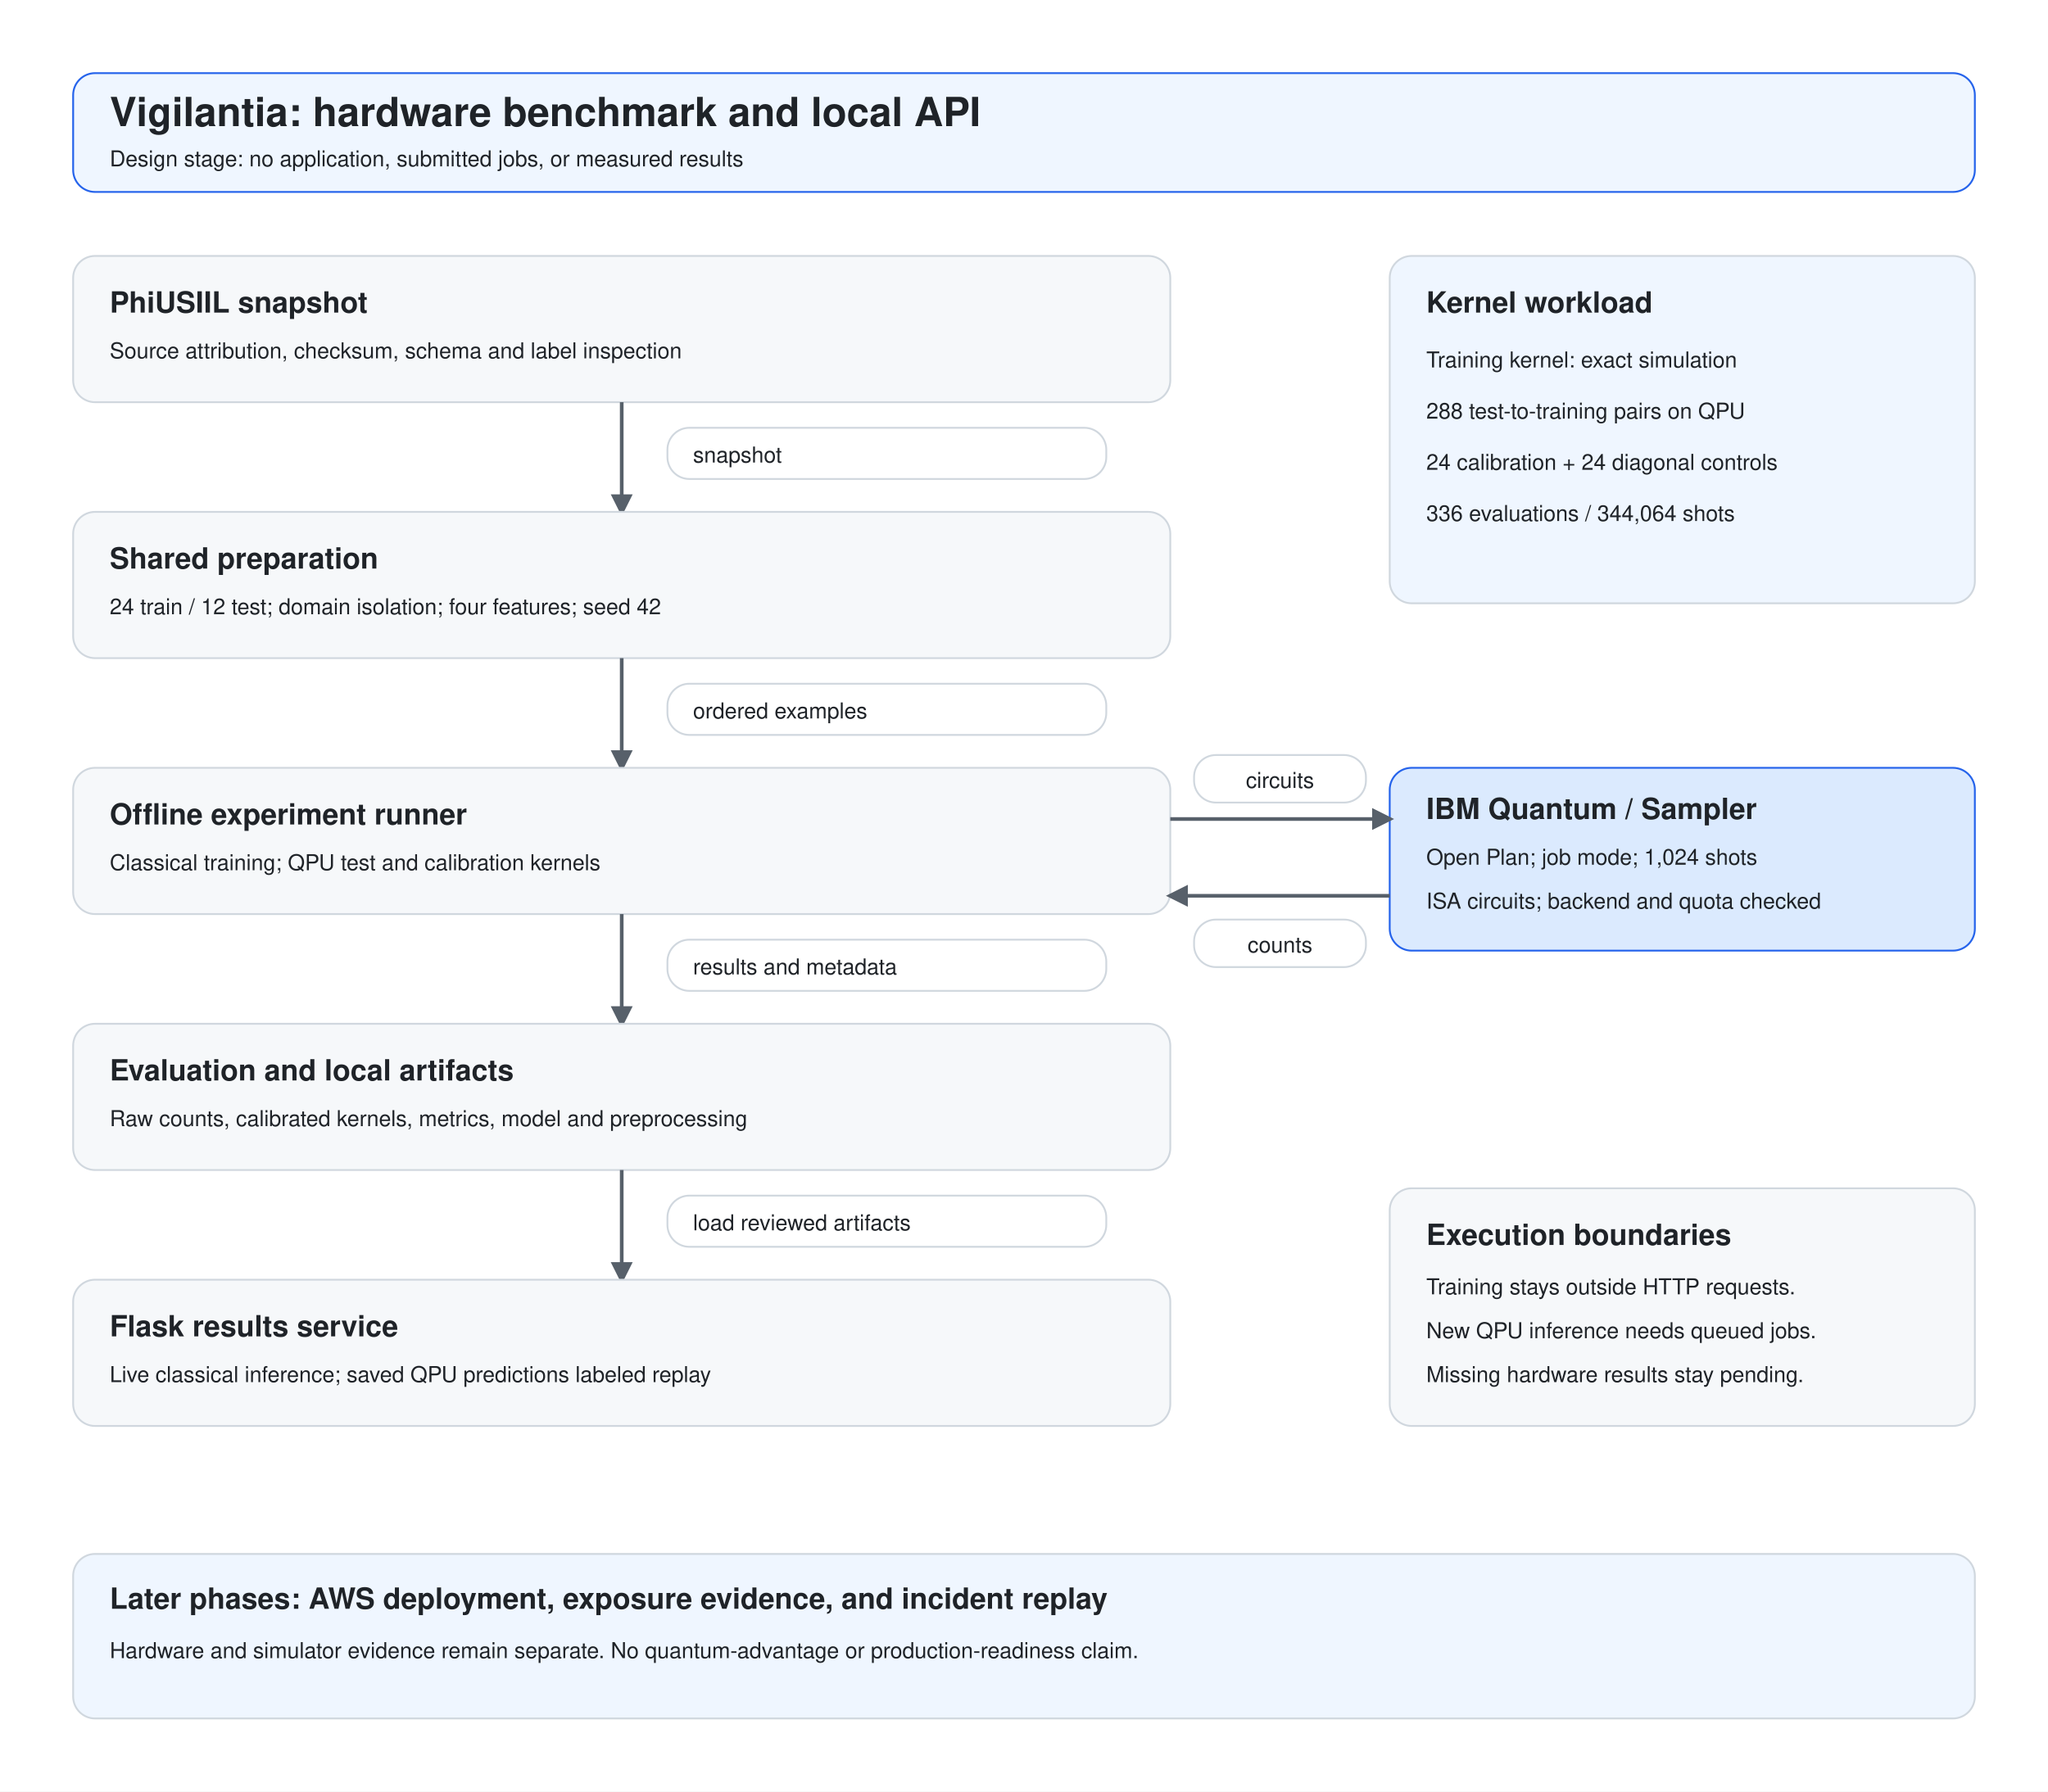
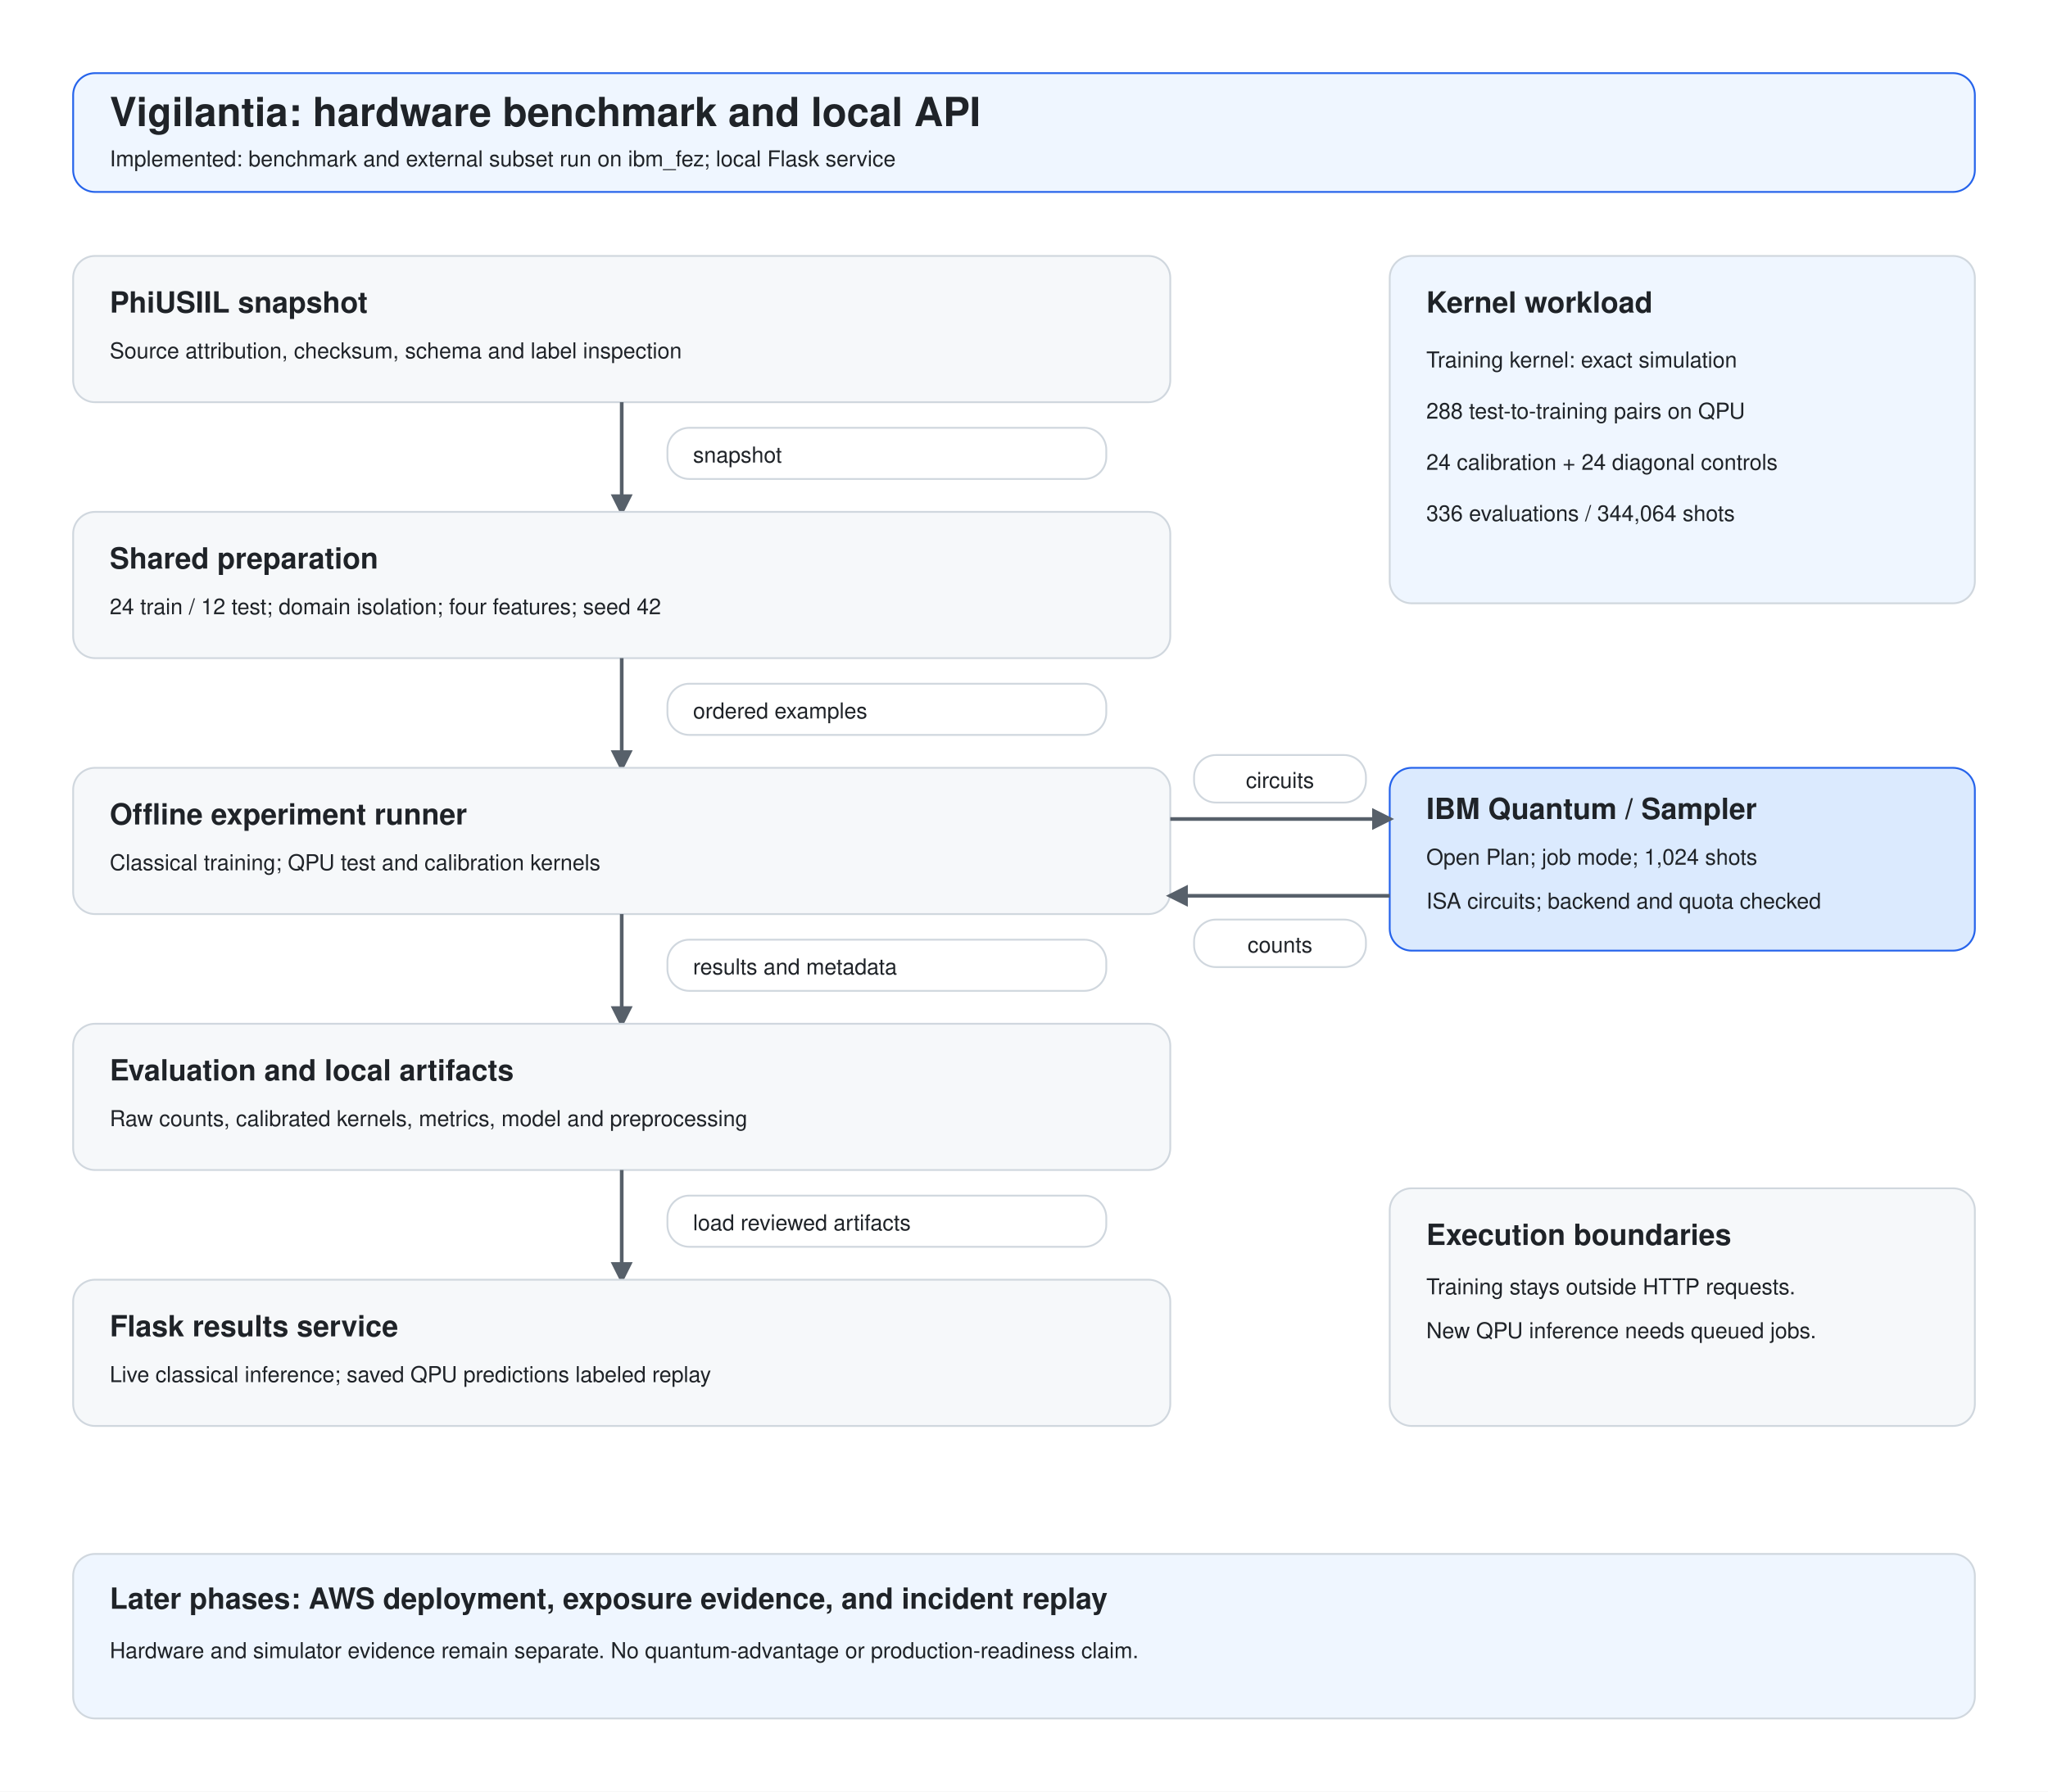
<svg xmlns="http://www.w3.org/2000/svg" viewBox="0 0 1120 980" role="img" aria-labelledby="title desc">
  <defs>
    <marker id="arrow" viewBox="0 0 10 10" refX="8" refY="5" markerWidth="6" markerHeight="6" orient="auto">
      <path d="M 0 0 L 10 5 L 0 10 z" fill="#57606a" />
    </marker>
  </defs>
  <rect width="1120" height="980" fill="#ffffff" />
  <g font-family="Segoe UI, Helvetica, Arial, sans-serif" fill="#1f2328">
    <rect x="40" y="40" width="1040" height="65" rx="12" fill="#eff6ff" stroke="#2563eb" />
    <text x="60" y="69" font-size="22" font-weight="bold" text-anchor="start">Vigilantia: hardware benchmark and local API</text>
-     <text x="60" y="91" font-size="12" font-weight="normal" text-anchor="start">Design stage: no application, submitted jobs, or measured results</text>
+     <text x="60" y="91" font-size="12" font-weight="normal" text-anchor="start">Implemented: benchmark and external subset run on ibm_fez; local Flask service</text>
    <rect x="40" y="140" width="600" height="80" rx="12" fill="#f6f8fa" stroke="#d0d7de" />
    <text x="60" y="171" font-size="16" font-weight="bold" text-anchor="start">PhiUSIIL snapshot</text>
    <text x="60" y="196" font-size="12" font-weight="normal" text-anchor="start">Source attribution, checksum, schema and label inspection</text>
    <line x1="340" y1="220" x2="340" y2="280" stroke="#57606a" stroke-width="2" marker-end="url(#arrow)" />
    <rect x="365" y="234" width="240" height="28" rx="12" fill="#ffffff" stroke="#d0d7de" />
    <text x="379" y="253" font-size="12" font-weight="normal" text-anchor="start">snapshot</text>
    <rect x="40" y="280" width="600" height="80" rx="12" fill="#f6f8fa" stroke="#d0d7de" />
    <text x="60" y="311" font-size="16" font-weight="bold" text-anchor="start">Shared preparation</text>
    <text x="60" y="336" font-size="12" font-weight="normal" text-anchor="start">24 train / 12 test; domain isolation; four features; seed 42</text>
    <line x1="340" y1="360" x2="340" y2="420" stroke="#57606a" stroke-width="2" marker-end="url(#arrow)" />
    <rect x="365" y="374" width="240" height="28" rx="12" fill="#ffffff" stroke="#d0d7de" />
    <text x="379" y="393" font-size="12" font-weight="normal" text-anchor="start">ordered examples</text>
    <rect x="40" y="420" width="600" height="80" rx="12" fill="#f6f8fa" stroke="#d0d7de" />
    <text x="60" y="451" font-size="16" font-weight="bold" text-anchor="start">Offline experiment runner</text>
    <text x="60" y="476" font-size="12" font-weight="normal" text-anchor="start">Classical training; QPU test and calibration kernels</text>
    <line x1="340" y1="500" x2="340" y2="560" stroke="#57606a" stroke-width="2" marker-end="url(#arrow)" />
    <rect x="365" y="514" width="240" height="28" rx="12" fill="#ffffff" stroke="#d0d7de" />
    <text x="379" y="533" font-size="12" font-weight="normal" text-anchor="start">results and metadata</text>
    <rect x="40" y="560" width="600" height="80" rx="12" fill="#f6f8fa" stroke="#d0d7de" />
    <text x="60" y="591" font-size="16" font-weight="bold" text-anchor="start">Evaluation and local artifacts</text>
    <text x="60" y="616" font-size="12" font-weight="normal" text-anchor="start">Raw counts, calibrated kernels, metrics, model and preprocessing</text>
    <line x1="340" y1="640" x2="340" y2="700" stroke="#57606a" stroke-width="2" marker-end="url(#arrow)" />
    <rect x="365" y="654" width="240" height="28" rx="12" fill="#ffffff" stroke="#d0d7de" />
    <text x="379" y="673" font-size="12" font-weight="normal" text-anchor="start">load reviewed artifacts</text>
    <rect x="40" y="700" width="600" height="80" rx="12" fill="#f6f8fa" stroke="#d0d7de" />
    <text x="60" y="731" font-size="16" font-weight="bold" text-anchor="start">Flask results service</text>
    <text x="60" y="756" font-size="12" font-weight="normal" text-anchor="start">Live classical inference; saved QPU predictions labeled replay</text>
    <rect x="760" y="420" width="320" height="100" rx="12" fill="#dbeafe" stroke="#2563eb" />
    <text x="780" y="448" font-size="16" font-weight="bold" text-anchor="start">IBM Quantum / Sampler</text>
    <text x="780" y="473" font-size="12" font-weight="normal" text-anchor="start">Open Plan; job mode; 1,024 shots</text>
    <text x="780" y="497" font-size="12" font-weight="normal" text-anchor="start">ISA circuits; backend and quota checked</text>
    <line x1="640" y1="448" x2="760" y2="448" stroke="#57606a" stroke-width="2" marker-end="url(#arrow)" />
    <rect x="653" y="413" width="94" height="26" rx="12" fill="#ffffff" stroke="#d0d7de" />
    <text x="700" y="431" font-size="12" font-weight="normal" text-anchor="middle">circuits</text>
    <line x1="760" y1="490" x2="640" y2="490" stroke="#57606a" stroke-width="2" marker-end="url(#arrow)" />
    <rect x="653" y="503" width="94" height="26" rx="12" fill="#ffffff" stroke="#d0d7de" />
    <text x="700" y="521" font-size="12" font-weight="normal" text-anchor="middle">counts</text>
    <rect x="760" y="140" width="320" height="190" rx="12" fill="#eff6ff" stroke="#d0d7de" />
    <text x="780" y="171" font-size="16" font-weight="bold" text-anchor="start">Kernel workload</text>
    <text x="780" y="201" font-size="12" font-weight="normal" text-anchor="start">Training kernel: exact simulation</text>
    <text x="780" y="229" font-size="12" font-weight="normal" text-anchor="start">288 test-to-training pairs on QPU</text>
    <text x="780" y="257" font-size="12" font-weight="normal" text-anchor="start">24 calibration + 24 diagonal controls</text>
    <text x="780" y="285" font-size="12" font-weight="normal" text-anchor="start">336 evaluations / 344,064 shots</text>
    <rect x="760" y="650" width="320" height="130" rx="12" fill="#f6f8fa" stroke="#d0d7de" />
    <text x="780" y="681" font-size="16" font-weight="bold" text-anchor="start">Execution boundaries</text>
    <text x="780" y="708" font-size="12" font-weight="normal" text-anchor="start">Training stays outside HTTP requests.</text>
    <text x="780" y="732" font-size="12" font-weight="normal" text-anchor="start">New QPU inference needs queued jobs.</text>
-     <text x="780" y="756" font-size="12" font-weight="normal" text-anchor="start">Missing hardware results stay pending.</text>
    <rect x="40" y="850" width="1040" height="90" rx="12" fill="#eff6ff" stroke="#d0d7de" />
    <text x="60" y="880" font-size="16" font-weight="bold" text-anchor="start">Later phases: AWS deployment, exposure evidence, and incident replay</text>
    <text x="60" y="907" font-size="12" font-weight="normal" text-anchor="start">Hardware and simulator evidence remain separate. No quantum-advantage or production-readiness claim.</text>
  </g>
</svg>
